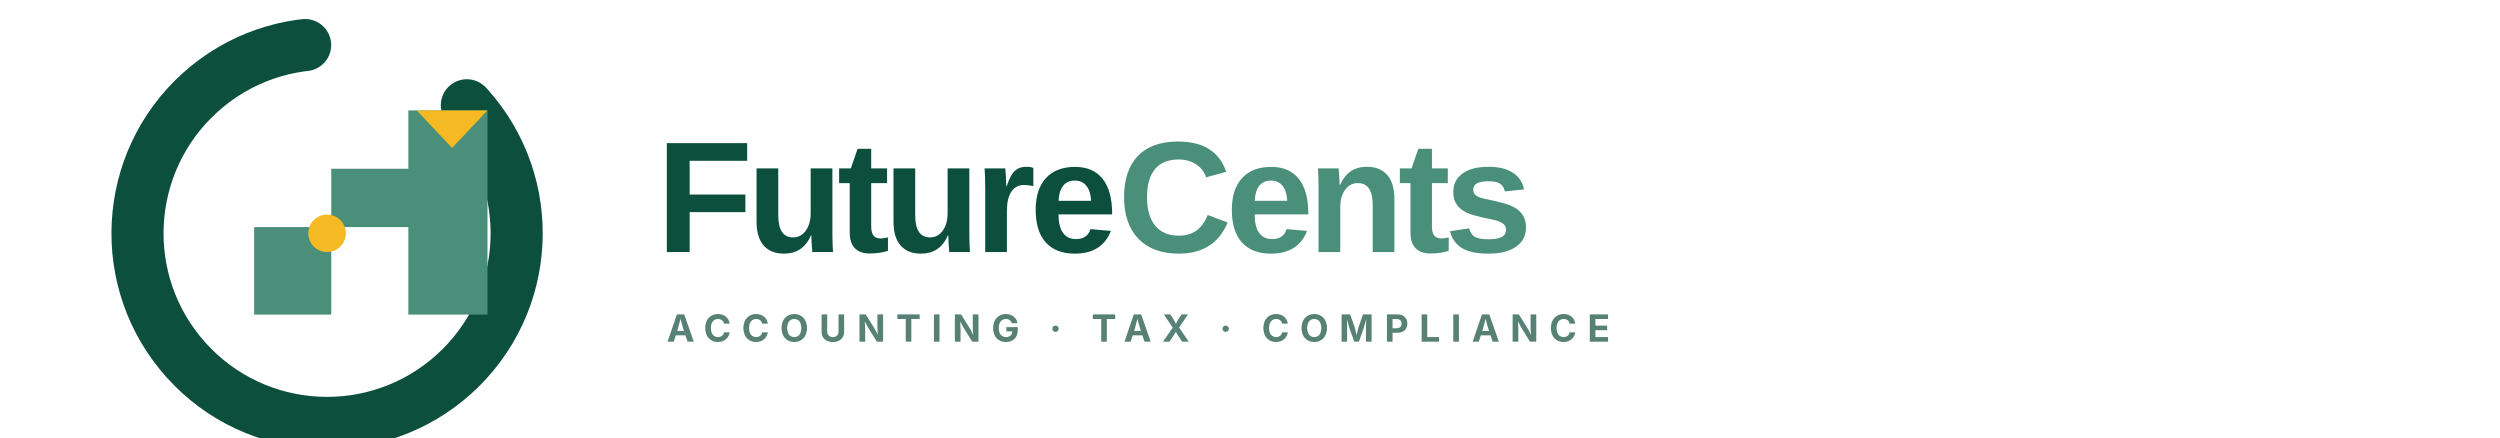
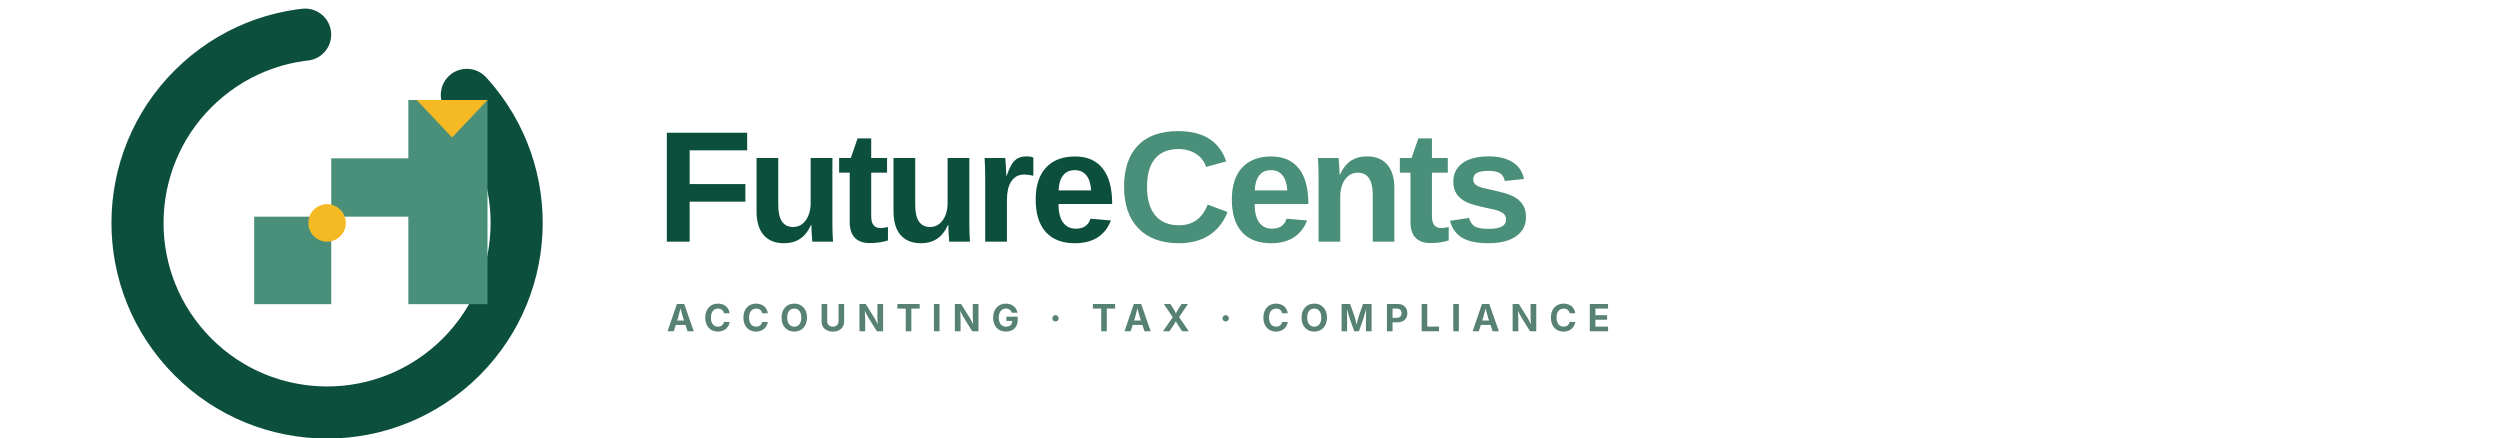
- <svg xmlns="http://www.w3.org/2000/svg" viewBox="0 65 1200 210" role="img" aria-labelledby="title desc">
+ <svg xmlns="http://www.w3.org/2000/svg" viewBox="0 70 1200 210" role="img" aria-labelledby="title desc">
  <rect width="1200" height="370" fill="none" />
  <g transform="translate(45 65)">
    <circle cx="112" cy="112" r="91" fill="none" stroke="#0D4F3D" stroke-width="25" stroke-linecap="round" stroke-dasharray="485 86" transform="rotate(-42 112 112)" />
    <path d="M77 151V109h37v-28h37v-28h38v98h-38v-42h-37v42H77Z" fill="#4A8F7A" />
    <path d="m155 53 34 0-17 18" fill="#F5B923" />
    <circle cx="112" cy="112" r="9" fill="#F5B923" />
  </g>
  <g transform="translate(315 108)">
    <text x="0" y="78" font-family="Plus Jakarta Sans, Arial, sans-serif" font-size="76" font-weight="800" letter-spacing="-3" fill="#0D4F3D">Future<tspan fill="#4A8F7A">Cents</tspan>
    </text>
    <text x="5" y="121" font-family="Inter, Arial, sans-serif" font-size="18" font-weight="700" letter-spacing="5" fill="#568174">ACCOUNTING · TAX · COMPLIANCE</text>
  </g>
</svg>
